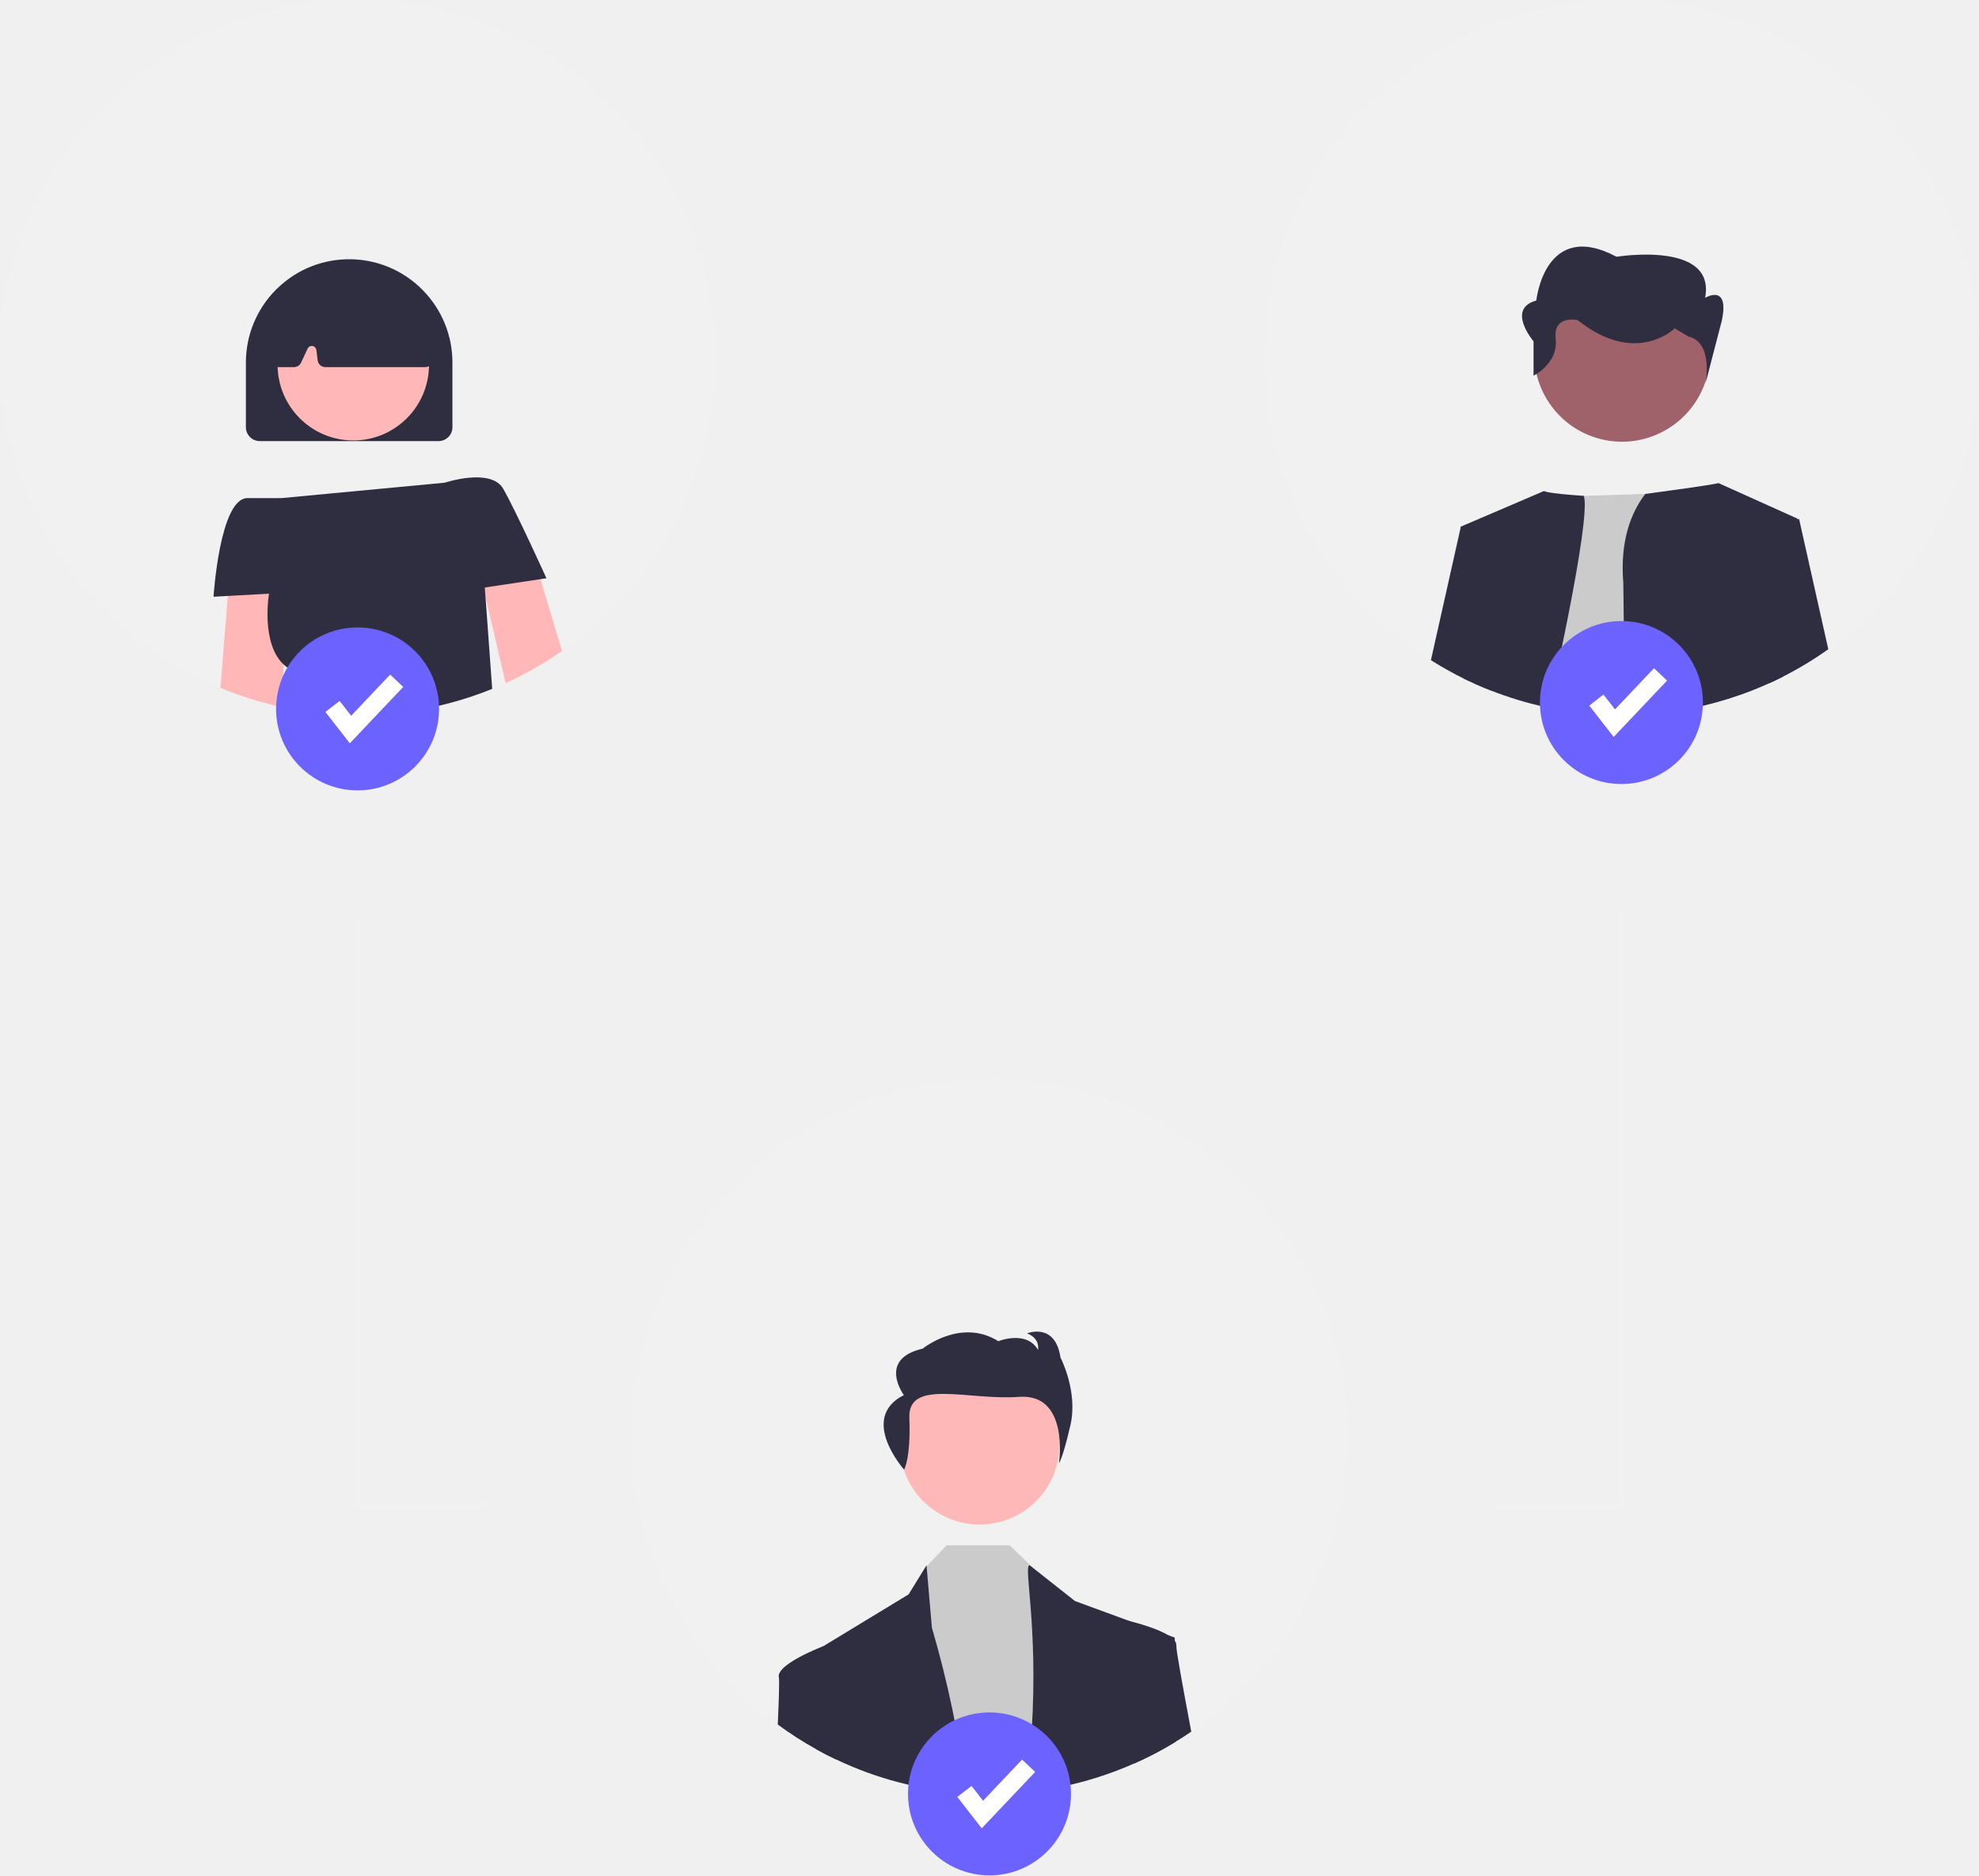
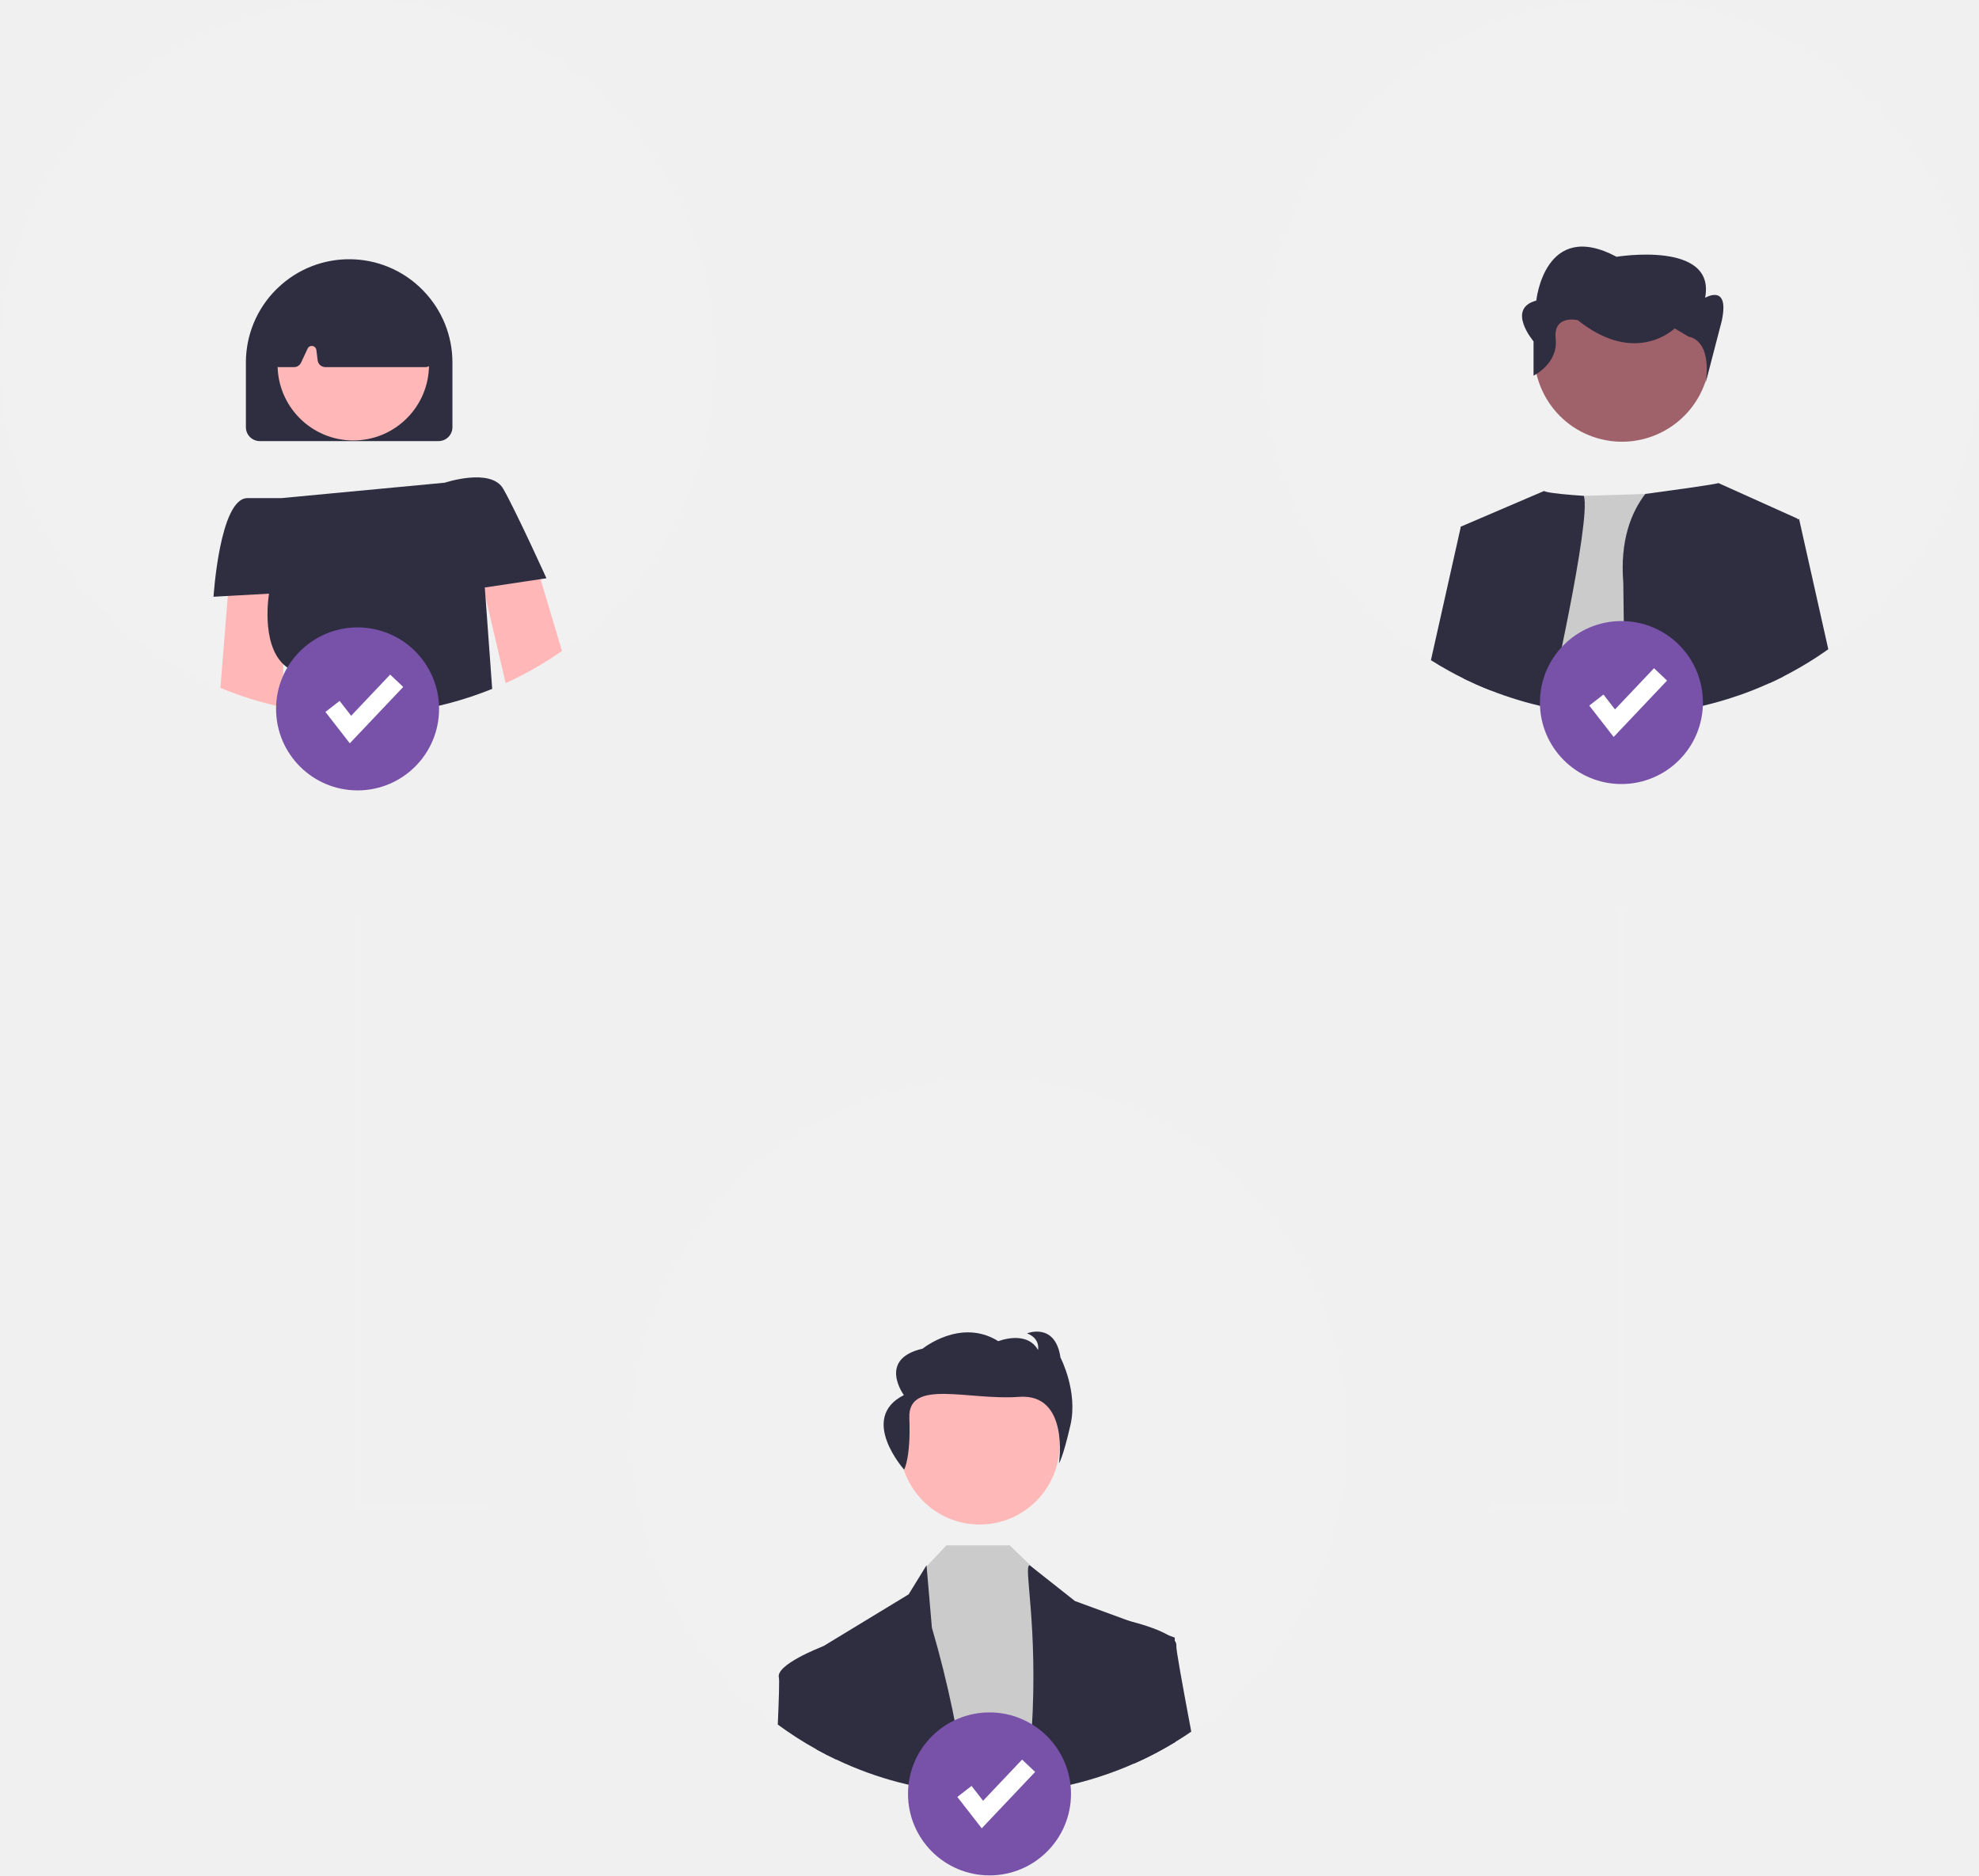
<svg xmlns="http://www.w3.org/2000/svg" data-name="Layer 1" width="642" height="608.421" viewBox="0 0 642 608.421">
  <path d="M511,261.79a115.853,115.853,0,0,1-49.69,95.19,114.45,114.45,0,0,1-13.55,8.15c-1.56.8-3.13,1.56-4.729,2.28-1.44.66-2.89,1.28-4.36,1.87a116.421,116.421,0,0,1-57.57,7.68q-5.07-.6-10.01-1.65c-.14-.03-.29-.06-.43-.09a113.319,113.319,0,0,1-20.15-6.27,116.012,116.012,0,1,1,160.49-107.16Z" transform="translate(-279 -145.7897)" fill="#f1f1f1" />
  <path d="M416.36,240.14c-.1-.12-.21-.23-.32-.34a33.444,33.444,0,0,0-47.04-.48c-.07.06-.13.12-.19.18-.08.07-.15.14-.22.21a33.427,33.427,0,0,0-9.82,23.68v21a4.507,4.507,0,0,0,4.5,4.5h58a4.507,4.507,0,0,0,4.5-4.5v-21A33.348,33.348,0,0,0,416.36,240.14Z" transform="translate(-279 -145.7897)" fill="#2f2e41" />
  <circle cx="114.614" cy="118.331" r="24.561" fill="#ffb7b7" />
  <path d="M419.43,262.03l-2.9-20.26a2.537,2.537,0,0,0-.89-1.59,2.627,2.627,0,0,0-.53-.33c-14.85-6.95-29.91-6.95-44.76-.02a2.448,2.448,0,0,0-.55.35c-.06.05-.12.11-.18.17a2.532,2.532,0,0,0-.7,1.51l-1.94,20.29a2.505,2.505,0,0,0,.64,1.92,2.477,2.477,0,0,0,1.44.78,1.838,1.838,0,0,0,.41.04h4.92a2.523,2.523,0,0,0,2.27-1.44l2.13-4.56a1.494,1.494,0,0,1,2.84.45l.42,3.36a2.512,2.512,0,0,0,2.48,2.19H416.96a2.404,2.404,0,0,0,1.21-.32,2.532,2.532,0,0,0,.68-.54A2.506,2.506,0,0,0,419.43,262.03Z" transform="translate(-279 -145.7897)" fill="#2f2e41" />
  <path d="M454.35,333.68l6.96,23.3a114.45,114.45,0,0,1-13.55,8.15c-1.56.8-3.13,1.56-4.729,2.28l-7.21-30.91-2.8-11.99,18-2Z" transform="translate(-279 -145.7897)" fill="#ffb7b7" />
  <path d="M371.52,329.81l-.6,31.48-.26,13.93a113.319,113.319,0,0,1-20.15-6.27L352.9,339.13l.6-7.52Z" transform="translate(-279 -145.7897)" fill="#ffb7b7" />
  <path d="M454.35,333.68l-18.08,2.71.22,2.97,2.18,29.92a116.421,116.421,0,0,1-57.57,7.68q-5.07-.6-10.01-1.65c1.48-6.22,2.76-11.82,1.18-12.92a11.979,11.979,0,0,1-1.35-1.1c-7.37-7.03-4.65-22.9-4.65-22.9L352.9,339.13l-4.63.26s2-32,11-32h11l53-5s15-5,19,2c2.1,3.67,5.84,11.45,8.93,18.03,2.8,5.98,5.07,10.97,5.07,10.97Z" transform="translate(-279 -145.7897)" fill="#2f2e41" />
  <path d="M920.993,263.067a115.847,115.847,0,0,1-48.883,93.352c-.26.18-.53.37-.8.56-.28.2-.57.4-.86.59q-2.52,1.74-5.14,3.33-3.69,2.25-7.55,4.23c-.08.04-.17.08-.25.12q-2.219,1.14-4.479,2.16c-.05.02-.09.04-.14.06-.35.16-.72.33-1.08.48-2.79,1.24-5.64,2.37-8.54,3.37q-3.705,1.305-7.52,2.34a113.729,113.729,0,0,1-15.85,3.18,115.588,115.588,0,0,1-13.76.94c-.38.01-.76.01-1.14.01-2.51,0-5.01-.08-7.48-.24-2.16-.14-4.3-.33-6.42-.59-3.27-.39-6.5-.91-9.68-1.59-.14-.02-.28-.05-.42-.08-.11-.02-.23-.05-.34-.07-3.2-.67-6.35-1.49-9.44-2.43q-4.365-1.32-8.57-2.98c-.72-.28-1.43-.56-2.14-.86-1.77-.74-3.52-1.51-5.24-2.34-.5-.23-.99-.47-1.48-.71-1.66-.81-3.3-1.66-4.9-2.56q-2.895-1.605-5.69-3.37c-2.35-1.48-4.65-3.04-6.88-4.69a116.005,116.005,0,0,1,70.33-209.479C870.258,146.685,921.679,199.457,920.993,263.067Z" transform="translate(-279 -145.7897)" fill="#f1f1f1" />
  <path d="M780.66,375.22c-3.2-.67-6.35-1.49-9.44-2.43l10.61-65.79,10.99-.34,19.93-.63,10.22-.32s7.25,31.86,12.78,67.95a113.729,113.729,0,0,1-15.85,3.18,115.588,115.588,0,0,1-13.76.94c-.38.01-.76.01-1.14.01-2.51,0-5.01-.08-7.48-.24-2.16-.14-4.3-.33-6.42-.59-3.27-.39-6.5-.91-9.68-1.59-.14-.02-.28-.05-.42-.08C780.89,375.27,780.77,375.24,780.66,375.22Z" transform="translate(-279 -145.7897)" fill="#cbcbcb" />
  <path d="M781.42,375.37c-.14-.02-.28-.05-.42-.08-.11-.02-.23-.05-.34-.07-3.2-.67-6.35-1.49-9.44-2.43q-4.365-1.32-8.57-2.98c-.72-.28-1.43-.56-2.14-.86-1.77-.74-3.52-1.51-5.24-2.34-.5-.23-.99-.47-1.48-.71l-.88-49.26,27-11.57s.09.72,12.91,1.59C795.26,314.62,781.42,375.37,781.42,375.37Z" transform="translate(-279 -145.7897)" fill="#2f2e41" />
  <path d="M862.12,314.31l-5.09,26.75.479,24.19q-2.219,1.14-4.479,2.16c-.05.02-.09.04-.14.06-.35.16-.72.33-1.08.48-2.79,1.24-5.64,2.37-8.54,3.37q-3.705,1.305-7.52,2.34a113.729,113.729,0,0,1-15.85,3.18,115.588,115.588,0,0,1-13.76.94l-.53-42.87c-1.12-13.82,2.59-22.96,7.14-28.88,24.25-3.24,23.71-3.53,23.71-3.53l25.71,11.57Z" transform="translate(-279 -145.7897)" fill="#2f2e41" />
  <path d="M764.48,320.5l-1.83,49.31c-.72-.28-1.43-.56-2.14-.86-1.77-.74-3.52-1.51-5.24-2.34-.5-.23-.99-.47-1.48-.71-1.66-.81-3.3-1.66-4.9-2.56q-2.895-1.605-5.69-3.37l9.71-43.33Z" transform="translate(-279 -145.7897)" fill="#2f2e41" />
  <path d="M872.11,356.42c-.26.18-.53.37-.8.56-.28.2-.57.4-.86.59q-2.52,1.74-5.14,3.33-3.69,2.25-7.55,4.23c-.08.04-.17.08-.25.12q-2.287,1.174-4.617,2.222l-.003-.002-1.83-49.48,11.06-3.68.51-.17Z" transform="translate(-279 -145.7897)" fill="#2f2e41" />
  <ellipse cx="805.224" cy="260.493" rx="28.603" ry="28.529" transform="translate(49.71201 814.1164) rotate(-73.65991)" fill="#9f616a" />
  <path d="M776.492,267.665V256.533s-8.977-10.572.898-13.236c0,0,2.693-26.632,26.032-14.204,0,0,32.316-5.326,28.725,13.316,0,0,8.079-4.867,5.386,7.561L832.325,269.991s2.515-13.224-5.564-15l-4.488-2.663s-12.567,12.428-31.418-2.663c0,0-8.079-1.928-7.181,6.061S776.492,267.665,776.492,267.665Z" transform="translate(-279 -145.7897)" fill="#2f2e41" />
  <path d="M716,611.79a115.853,115.853,0,0,1-49.69,95.19c-.28.2-.57.4-.86.59q-2.52,1.74-5.14,3.33-3.69,2.25-7.55,4.23c-1.56.8-3.13,1.56-4.729,2.28-.4.18-.81.37-1.22.54-2.79,1.24-5.64,2.37-8.54,3.37a114.204,114.204,0,0,1-23.37,5.52,116.296,116.296,0,0,1-14.9.95c-2.51,0-5.01-.08-7.48-.24-2.16-.14-4.3-.33-6.42-.59-3.41-.41-6.78-.96-10.1-1.67-.11-.02-.23-.05-.34-.07a113.319,113.319,0,0,1-20.15-6.27c-1.77-.74-3.52-1.51-5.24-2.34q-3.255-1.53-6.38-3.27a116.009,116.009,0,1,1,172.11-101.55Z" transform="translate(-279 -145.7897)" fill="#f1f1f1" />
  <circle cx="317.813" cy="468.686" r="25.903" fill="#ffb8b8" />
  <path d="M586.1,726.96c-3.41-.41-6.78-.96-10.1-1.67l3.15-70.88.45-.47,6.45-6.81h20.51l7.57,7.33.64.63,16.19,15.51,7.31,50.72a114.204,114.204,0,0,1-23.37,5.52,116.296,116.296,0,0,1-14.9.95c-2.51,0-5.01-.08-7.48-.24C590.36,727.41,588.22,727.22,586.1,726.96Z" transform="translate(-279 -145.7897)" fill="#cbcbcb" />
  <path d="M550.27,716.61q-3.255-1.53-6.38-3.27c-.21-19.2-.35-31.95-.35-31.95l2.44-1.49a.804.804,0,0,1,.09-.04l27.69-16.82,5.81-9.44.03.34,1.71,19.9a346.744,346.744,0,0,1,11.21,53.71c-2.16-.14-4.3-.33-6.42-.59-3.41-.41-6.78-.96-10.1-1.67-.11-.02-.23-.05-.34-.07a113.319,113.319,0,0,1-20.15-6.27C553.74,718.21,551.99,717.44,550.27,716.61Z" transform="translate(-279 -145.7897)" fill="#2f2e41" />
  <path d="M638.27,721.32a114.204,114.204,0,0,1-23.37,5.52,91.267,91.267,0,0,1-1.21-19.55c2.16-34.53-2.82-53.69-.66-53.69l1.1.86,13.59,10.74,17.89,6.56h.01l12.31,4.51,2.17.8v1.03c.01,3.56.03,16.02.21,32.8q-3.69,2.25-7.55,4.23c-1.56.8-3.13,1.56-4.729,2.28-.4.18-.81.37-1.22.54C644.02,719.19,641.17,720.32,638.27,721.32Z" transform="translate(-279 -145.7897)" fill="#2f2e41" />
  <path d="M572.308,622.58s2.201-3.865,1.689-16.776,19.15-5.609,35.578-6.841,12.951,21.556,12.951,21.556,1.185-1.355,3.723-12.353-3.224-21.958-3.224-21.958c-1.697-11.557-10.842-7.853-10.842-7.853,4.404,1.715,3.558,5.381,3.558,5.381-3.728-6.536-12.873-2.832-12.873-2.832-12.197-7.654-24.559,2.425-24.559,2.425-14.735,3.344-6.093,15.062-6.093,15.062C557.398,605.879,572.308,622.58,572.308,622.58Z" transform="translate(-279 -145.7897)" fill="#2f2e41" />
  <path d="M531.32,705.28c.38-8.79.55-14.46.35-15.25-1.03-4.12,13.03-9.64,14.31-10.13a.804.804,0,0,1,.09-.04l2.86,1.53,1.34,35.22q-3.255-1.53-6.38-3.27A115.181,115.181,0,0,1,531.32,705.28Z" transform="translate(-279 -145.7897)" fill="#2f2e41" />
  <path d="M660.31,710.9q-3.69,2.25-7.55,4.23c-1.56.8-3.13,1.56-4.729,2.28-.4.18-.81.37-1.22.54l-4.5-44.43,2.63-1.92s.24.06.67.16h.01c2.11.52,8.59,2.24,12.31,4.51a7.714,7.714,0,0,1,2.17,1.83,2.223,2.223,0,0,1,.51,1.58c-.12,1.16,1.88,12.16,4.84,27.89Q662.93,709.31,660.31,710.9Z" transform="translate(-279 -145.7897)" fill="#2f2e41" />
  <polygon points="158.016 489.633 115 489.633 115 296.788 117 296.788 117 487.633 158.016 487.633 158.016 489.633" fill="#f1f1f1" />
  <polygon points="527.008 489.633 483.992 489.633 483.992 487.633 525.008 487.633 525.008 295 527.008 295 527.008 489.633" fill="#f1f1f1" />
-   <circle cx="526" cy="227.921" r="26.436" fill="#6c63ff" />
+   <circle cx="526" cy="227.921" r="26.436" fill="#7851a9" />
  <polygon points="523.481 239.081 515.568 228.907 520.17 225.328 523.916 230.145 536.573 216.785 540.805 220.794 523.481 239.081" fill="#fff" />
-   <circle cx="116" cy="229.984" r="26.436" fill="#6c63ff" />
+   <circle cx="116" cy="229.984" r="26.436" fill="#7851a9" />
  <polygon points="113.481 241.144 105.568 230.97 110.17 227.391 113.916 232.208 126.573 218.848 130.805 222.857 113.481 241.144" fill="#fff" />
-   <circle cx="321" cy="581.984" r="26.436" fill="#6c63ff" />
+   <circle cx="321" cy="581.984" r="26.436" fill="#7851a9" />
  <polygon points="318.481 593.144 310.568 582.97 315.17 579.391 318.916 584.208 331.573 570.848 335.805 574.857 318.481 593.144" fill="#fff" />
</svg>
